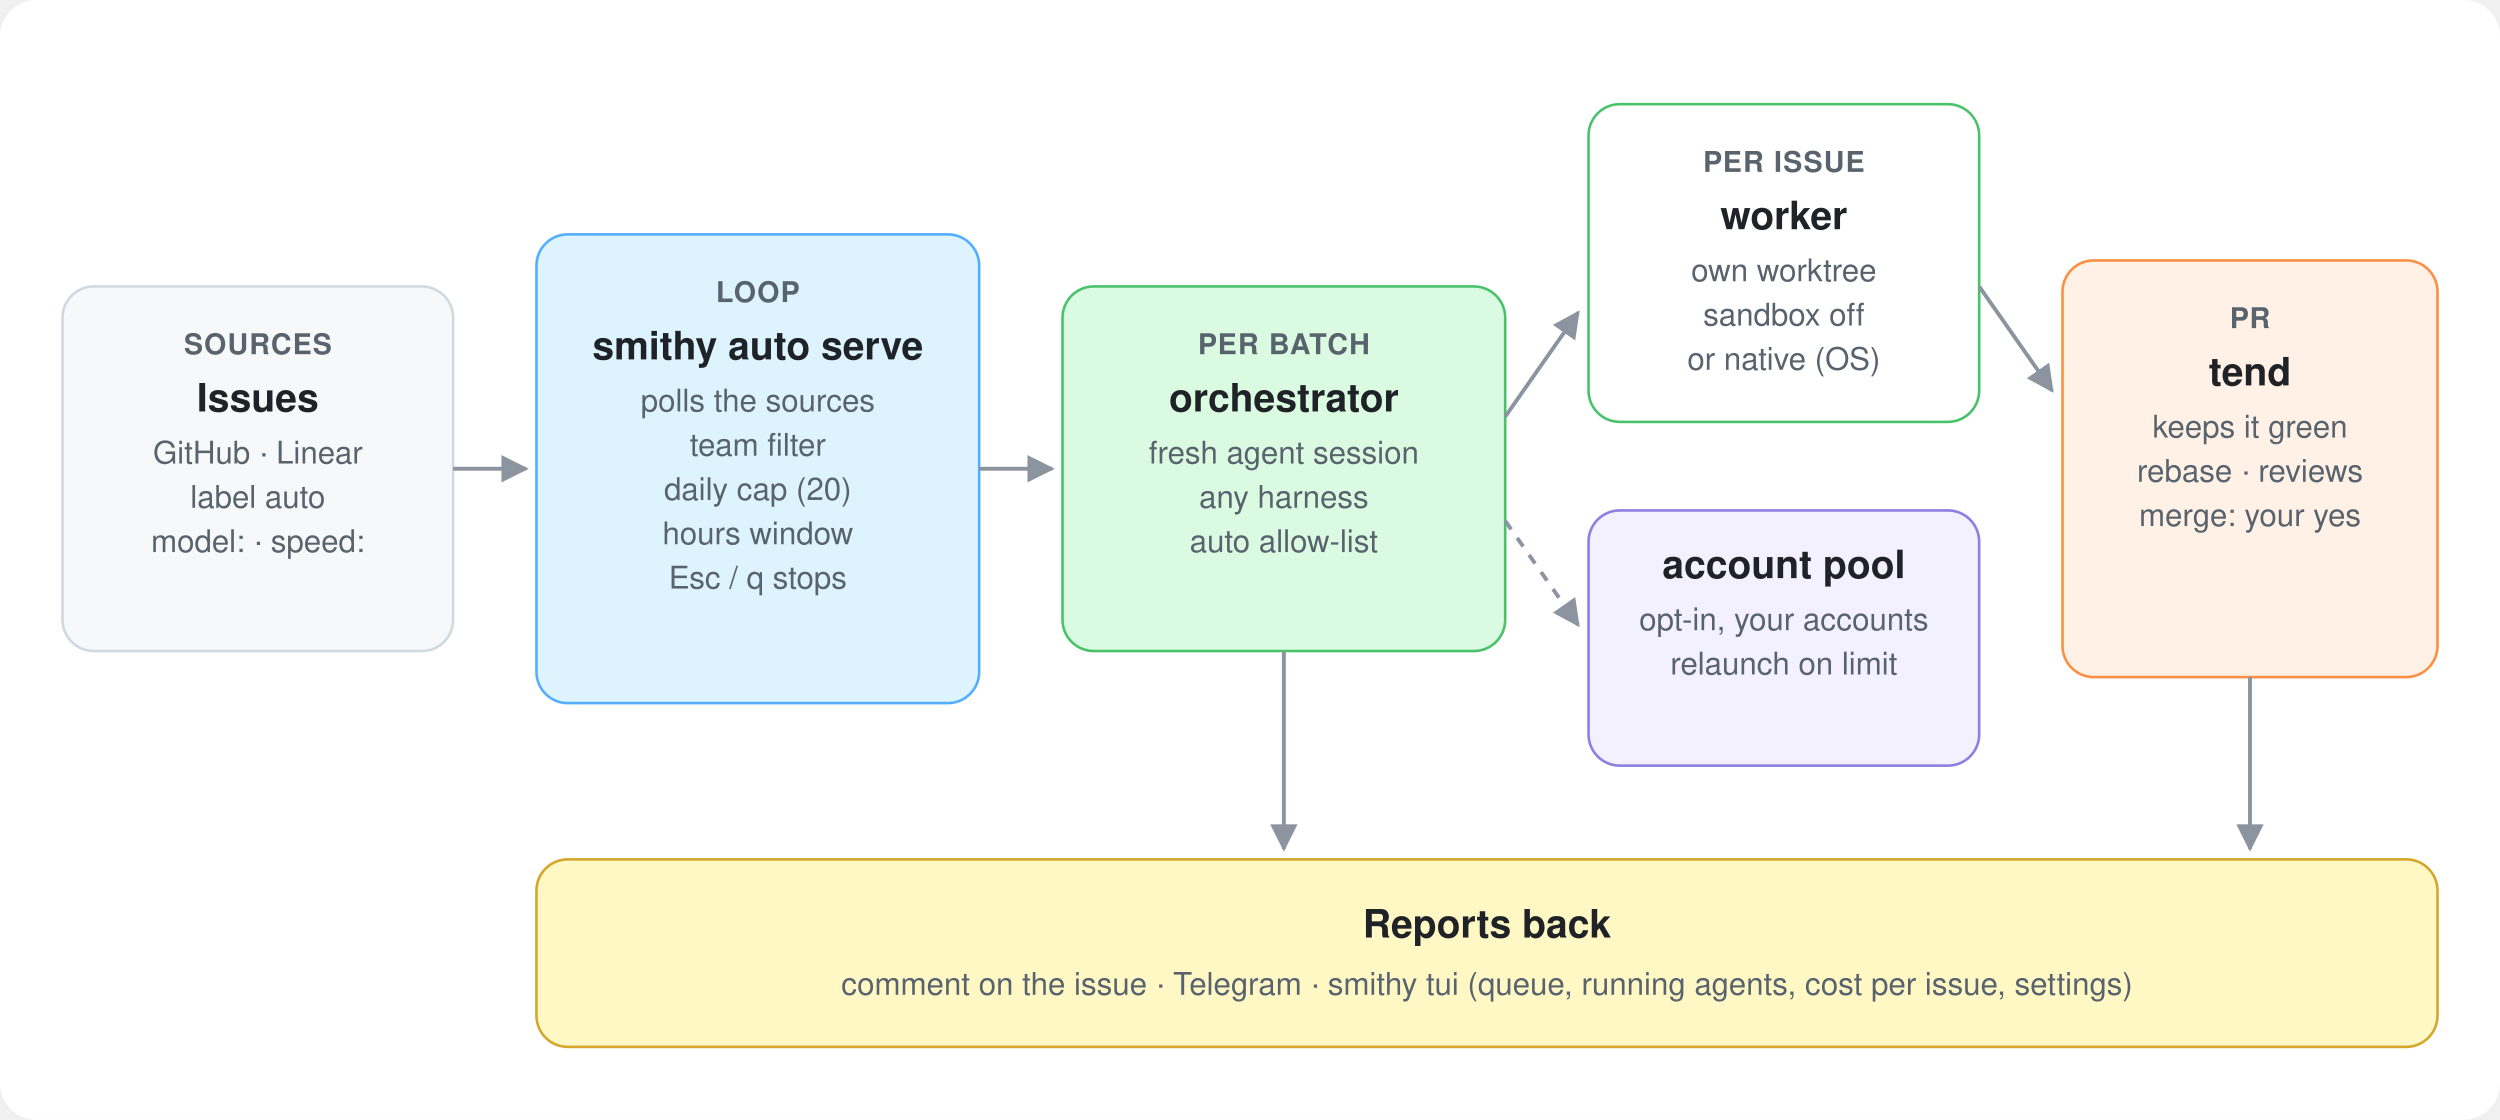
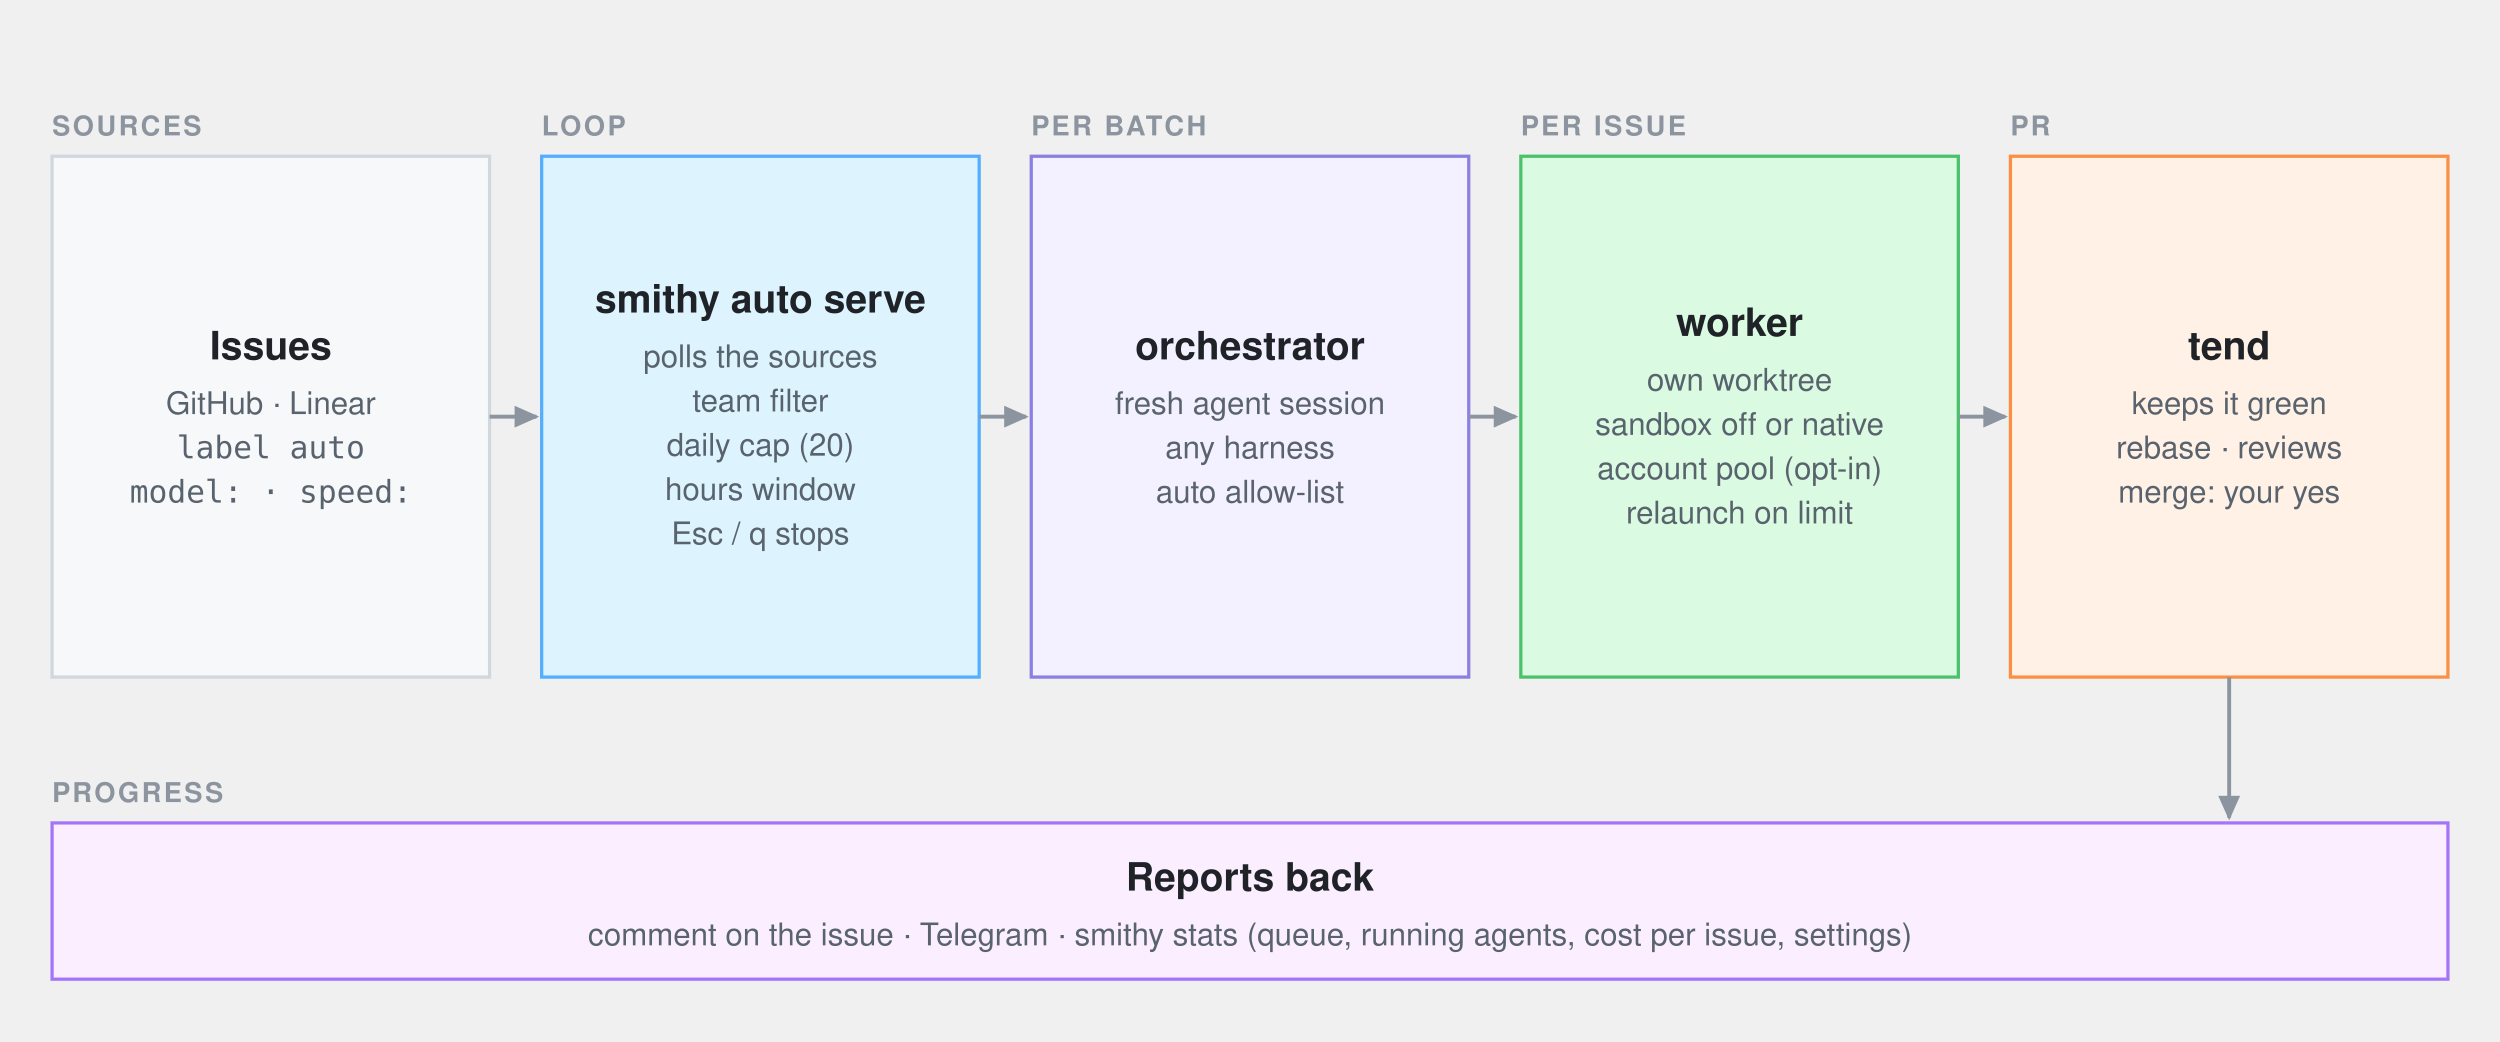
- <svg xmlns="http://www.w3.org/2000/svg" width="960" height="430" viewBox="0 0 960 430" role="img" font-family="-apple-system, BlinkMacSystemFont, 'Segoe UI', Helvetica, Arial, sans-serif">
+ <svg xmlns="http://www.w3.org/2000/svg" width="960" height="400" viewBox="0 0 960 400" role="img" font-family="-apple-system, BlinkMacSystemFont, 'Segoe UI', Helvetica, Arial, sans-serif">
  <style>
-     .bg { fill: #ffffff; }
    .t { font-size: 15px; font-weight: 600; fill: #1f2328; }
    .s { font-size: 12px; fill: #59636e; }
-     .k { font-size: 11px; font-weight: 600; letter-spacing: .04em; fill: #59636e; }
-     .chip { font-size: 12px; font-weight: 600; fill: #1f2328; }
-     .neutral { fill: #f6f8fa; stroke: #d1d9e0; }
-     .router { fill: #ddf4ff; stroke: #54aeff; }
-     .smelt { fill: #f3f0ff; stroke: #8b7fe0; }
-     .warden { fill: #dafbe1; stroke: #4ac26b; }
-     .tend { fill: #fff1e5; stroke: #fb8f44; }
-     .done { fill: #f6f8fa; stroke: #8250df; }
-     .notify { fill: #fff8c5; stroke: #d4a72c; }
-     .worker { fill: #ffffff; stroke: #4ac26b; }
-     .lane { fill: none; stroke: #d1d9e0; stroke-dasharray: 4 4; }
-     .line { stroke: #8c959f; stroke-width: 1.5; fill: none; }
-     .head { fill: #8c959f; }
+     .c { font-size: 12px; font-family: ui-monospace, SFMono-Regular, Menlo, Consolas, monospace; fill: #59636e; }
+     .k { font-size: 10.5px; font-weight: 700; letter-spacing: .09em; fill: #8c959f; }
+     .e { font-size: 11px; font-style: italic; fill: #8c959f; }
+     .n { fill: #f6f8fa; stroke: #d0d7de; stroke-width: 1.25; }
+     .r { fill: #ddf4ff; stroke: #54aeff; stroke-width: 1.25; }
+     .sm { fill: #f3f0ff; stroke: #8b7fe0; stroke-width: 1.25; }
+     .w { fill: #dafbe1; stroke: #4ac26b; stroke-width: 1.25; }
+     .wk { fill: #ffffff; stroke: #4ac26b; stroke-width: 1; }
+     .td { fill: #fff1e5; stroke: #fb8f44; stroke-width: 1.25; }
+     .m { fill: #fbefff; stroke: #a475f9; stroke-width: 1.25; }
+     .g { fill: none; stroke: #d0d7de; stroke-width: 1; stroke-dasharray: 3 4; }
+     .l { stroke: #8c959f; stroke-width: 1.5; fill: none; }
+     .lt { stroke: #fb8f44; stroke-width: 1.5; fill: none; stroke-dasharray: 4 3; }
+     .h { fill: #8c959f; }
+     .ht { fill: #fb8f44; }
    @media (prefers-color-scheme: dark) {
-       .bg { fill: #0d1117; }
-       .t, .chip { fill: #f0f6fc; }
-       .s, .k { fill: #9198a1; }
-       .neutral { fill: #151b23; stroke: #3d444d; }
-       .router { fill: #0c2d4f; stroke: #4493f8; }
-       .smelt { fill: #231f3d; stroke: #8b7fe0; }
-       .warden { fill: #0f2a19; stroke: #3fb950; }
-       .tend { fill: #3a2210; stroke: #db6d28; }
-       .done { fill: #151b23; stroke: #ab7df8; }
-       .notify { fill: #2e2a10; stroke: #bb8009; }
-       .worker { fill: #0d1117; stroke: #3fb950; }
-       .lane { stroke: #3d444d; }
-       .line { stroke: #656c76; }
-       .head { fill: #656c76; }
+       .t { fill: #f0f6fc; }
+       .s, .c { fill: #9198a1; }
+       .k, .e { fill: #6e7681; }
+       .n { fill: #151b23; stroke: #3d444d; }
+       .r { fill: #0c2d4f; stroke: #4493f8; }
+       .sm { fill: #231f3d; stroke: #8b7fe0; }
+       .w { fill: #0f2a19; stroke: #3fb950; }
+       .wk { fill: #0d1117; stroke: #3fb950; }
+       .td { fill: #3a2210; stroke: #db6d28; }
+       .m { fill: #2a1a40; stroke: #ab7df8; }
+       .g { stroke: #3d444d; }
+       .l { stroke: #6e7681; }
+       .h { fill: #6e7681; }
+       .lt { stroke: #db6d28; }
+       .ht { fill: #db6d28; }
    }
  </style>
  <defs>
-     <marker id="a" viewBox="0 0 10 10" refX="9" refY="5" markerWidth="7" markerHeight="7" orient="auto-start-reverse">
-       <path d="M0 0L10 5L0 10z" class="head" />
+     <marker id="a" viewBox="0 0 10 10" refX="8" refY="5" markerWidth="7" markerHeight="7" orient="auto-start-reverse">
+       <path d="M0 1L9 5L0 9z" class="h" />
+     </marker>
+     <marker id="o" viewBox="0 0 10 10" refX="8" refY="5" markerWidth="7" markerHeight="7" orient="auto-start-reverse">
+       <path d="M0 1L9 5L0 9z" class="ht" />
    </marker>
  </defs>
-   <rect class="bg" x="0" y="0" width="960" height="430" rx="14" />
-   <rect class="neutral" x="24" y="110" width="150" height="140" rx="12" />
-   <text class="k" x="99" y="136" text-anchor="middle">SOURCES</text>
-   <text class="t" x="99" y="158" text-anchor="middle">Issues</text>
-   <text class="s" x="99" y="178" text-anchor="middle">GitHub · Linear</text>
-   <text class="s" x="99" y="195" text-anchor="middle">label auto</text>
-   <text class="s" x="99" y="212" text-anchor="middle">model: · speed:</text>
-   <rect class="router" x="206" y="90" width="170" height="180" rx="12" />
-   <text class="k" x="291" y="116" text-anchor="middle">LOOP</text>
-   <text class="t" x="291" y="138" text-anchor="middle">smithy auto serve</text>
-   <text class="s" x="291" y="158" text-anchor="middle">polls the sources</text>
-   <text class="s" x="291" y="175" text-anchor="middle">team filter</text>
-   <text class="s" x="291" y="192" text-anchor="middle">daily cap (20)</text>
-   <text class="s" x="291" y="209" text-anchor="middle">hours window</text>
-   <text class="s" x="291" y="226" text-anchor="middle">Esc / q stops</text>
-   <rect class="warden" x="408" y="110" width="170" height="140" rx="12" />
-   <text class="k" x="493" y="136" text-anchor="middle">PER BATCH</text>
-   <text class="t" x="493" y="158" text-anchor="middle">orchestrator</text>
-   <text class="s" x="493" y="178" text-anchor="middle">fresh agent session</text>
-   <text class="s" x="493" y="195" text-anchor="middle">any harness</text>
-   <text class="s" x="493" y="212" text-anchor="middle">auto allow-list</text>
-   <rect class="worker" x="610" y="40" width="150" height="122" rx="12" />
-   <text class="k" x="685" y="66" text-anchor="middle">PER ISSUE</text>
-   <text class="t" x="685" y="88" text-anchor="middle">worker</text>
-   <text class="s" x="685" y="108" text-anchor="middle">own worktree</text>
-   <text class="s" x="685" y="125" text-anchor="middle">sandbox off</text>
-   <text class="s" x="685" y="142" text-anchor="middle">or native (OS)</text>
-   <rect class="smelt" x="610" y="196" width="150" height="98" rx="12" />
-   <text class="t" x="685" y="222" text-anchor="middle">account pool</text>
-   <text class="s" x="685" y="242" text-anchor="middle">opt-in, your accounts</text>
-   <text class="s" x="685" y="259" text-anchor="middle">relaunch on limit</text>
-   <rect class="tend" x="792" y="100" width="144" height="160" rx="12" />
-   <text class="k" x="864" y="126" text-anchor="middle">PR</text>
-   <text class="t" x="864" y="148" text-anchor="middle">tend</text>
-   <text class="s" x="864" y="168" text-anchor="middle">keeps it green</text>
-   <text class="s" x="864" y="185" text-anchor="middle">rebase · reviews</text>
-   <text class="s" x="864" y="202" text-anchor="middle">merge: your yes</text>
-   <rect class="notify" x="206" y="330" width="730" height="72" rx="12" />
-   <text class="t" x="571" y="360" text-anchor="middle">Reports back</text>
-   <text class="s" x="571" y="382" text-anchor="middle">comment on the issue · Telegram · smithy tui (queue, running agents, cost per issue, settings)</text>
-   <path class="line" d="M174 180H202" marker-end="url(#a)" />
-   <path class="line" d="M376 180H404" marker-end="url(#a)" />
-   <path class="line" d="M578 160L606 120" marker-end="url(#a)" />
-   <path class="line" d="M578 200L606 240" marker-end="url(#a)" stroke-dasharray="4 4" />
-   <path class="line" d="M760 110L788 150" marker-end="url(#a)" />
-   <path class="line" d="M864 260V326" marker-end="url(#a)" />
-   <path class="line" d="M493 250V326" marker-end="url(#a)" />
+   <rect class="n" x="20" y="60" width="168" height="200" />
+   <text class="t" x="104.0" y="138.0" text-anchor="middle">Issues</text>
+   <text class="s" x="104.0" y="159.0" text-anchor="middle">GitHub · Linear</text>
+   <text class="c" x="104.0" y="176.0" text-anchor="middle">label auto</text>
+   <text class="c" x="104.0" y="193.0" text-anchor="middle">model: · speed:</text>
+   <text class="k" x="20" y="52" text-anchor="start">SOURCES</text>
+   <rect class="r" x="208" y="60" width="168" height="200" />
+   <text class="t" x="292.0" y="120.0" text-anchor="middle">smithy auto serve</text>
+   <text class="s" x="292.0" y="141.0" text-anchor="middle">polls the sources</text>
+   <text class="s" x="292.0" y="158.0" text-anchor="middle">team filter</text>
+   <text class="s" x="292.0" y="175.0" text-anchor="middle">daily cap (20)</text>
+   <text class="s" x="292.0" y="192.0" text-anchor="middle">hours window</text>
+   <text class="s" x="292.0" y="209.0" text-anchor="middle">Esc / q stops</text>
+   <text class="k" x="208" y="52" text-anchor="start">LOOP</text>
+   <rect class="sm" x="396" y="60" width="168" height="200" />
+   <text class="t" x="480.0" y="138.0" text-anchor="middle">orchestrator</text>
+   <text class="s" x="480.0" y="159.0" text-anchor="middle">fresh agent session</text>
+   <text class="s" x="480.0" y="176.0" text-anchor="middle">any harness</text>
+   <text class="s" x="480.0" y="193.0" text-anchor="middle">auto allow-list</text>
+   <text class="k" x="396" y="52" text-anchor="start">PER BATCH</text>
+   <rect class="w" x="584" y="60" width="168" height="200" />
+   <text class="t" x="668.0" y="129.0" text-anchor="middle">worker</text>
+   <text class="s" x="668.0" y="150.0" text-anchor="middle">own worktree</text>
+   <text class="s" x="668.0" y="167.0" text-anchor="middle">sandbox off or native</text>
+   <text class="s" x="668.0" y="184.0" text-anchor="middle">account pool (opt-in)</text>
+   <text class="s" x="668.0" y="201.0" text-anchor="middle">relaunch on limit</text>
+   <text class="k" x="584" y="52" text-anchor="start">PER ISSUE</text>
+   <rect class="td" x="772" y="60" width="168" height="200" />
+   <text class="t" x="856.0" y="138.0" text-anchor="middle">tend</text>
+   <text class="s" x="856.0" y="159.0" text-anchor="middle">keeps it green</text>
+   <text class="s" x="856.0" y="176.0" text-anchor="middle">rebase · reviews</text>
+   <text class="s" x="856.0" y="193.0" text-anchor="middle">merge: your yes</text>
+   <text class="k" x="772" y="52" text-anchor="start">PR</text>
+   <path class="l" d="M188 160H206" marker-end="url(#a)" />
+   <path class="l" d="M376 160H394" marker-end="url(#a)" />
+   <path class="l" d="M564 160H582" marker-end="url(#a)" />
+   <path class="l" d="M752 160H770" marker-end="url(#a)" />
+   <rect class="m" x="20" y="316" width="920" height="60" />
+   <text class="t" x="480.0" y="342.0" text-anchor="middle">Reports back</text>
+   <text class="s" x="480.0" y="363.0" text-anchor="middle">comment on the issue · Telegram · smithy stats (queue, running agents, cost per issue, settings)</text>
+   <text class="k" x="20" y="308" text-anchor="start">PROGRESS</text>
+   <path class="l" d="M856 260V314" marker-end="url(#a)" />
</svg>
